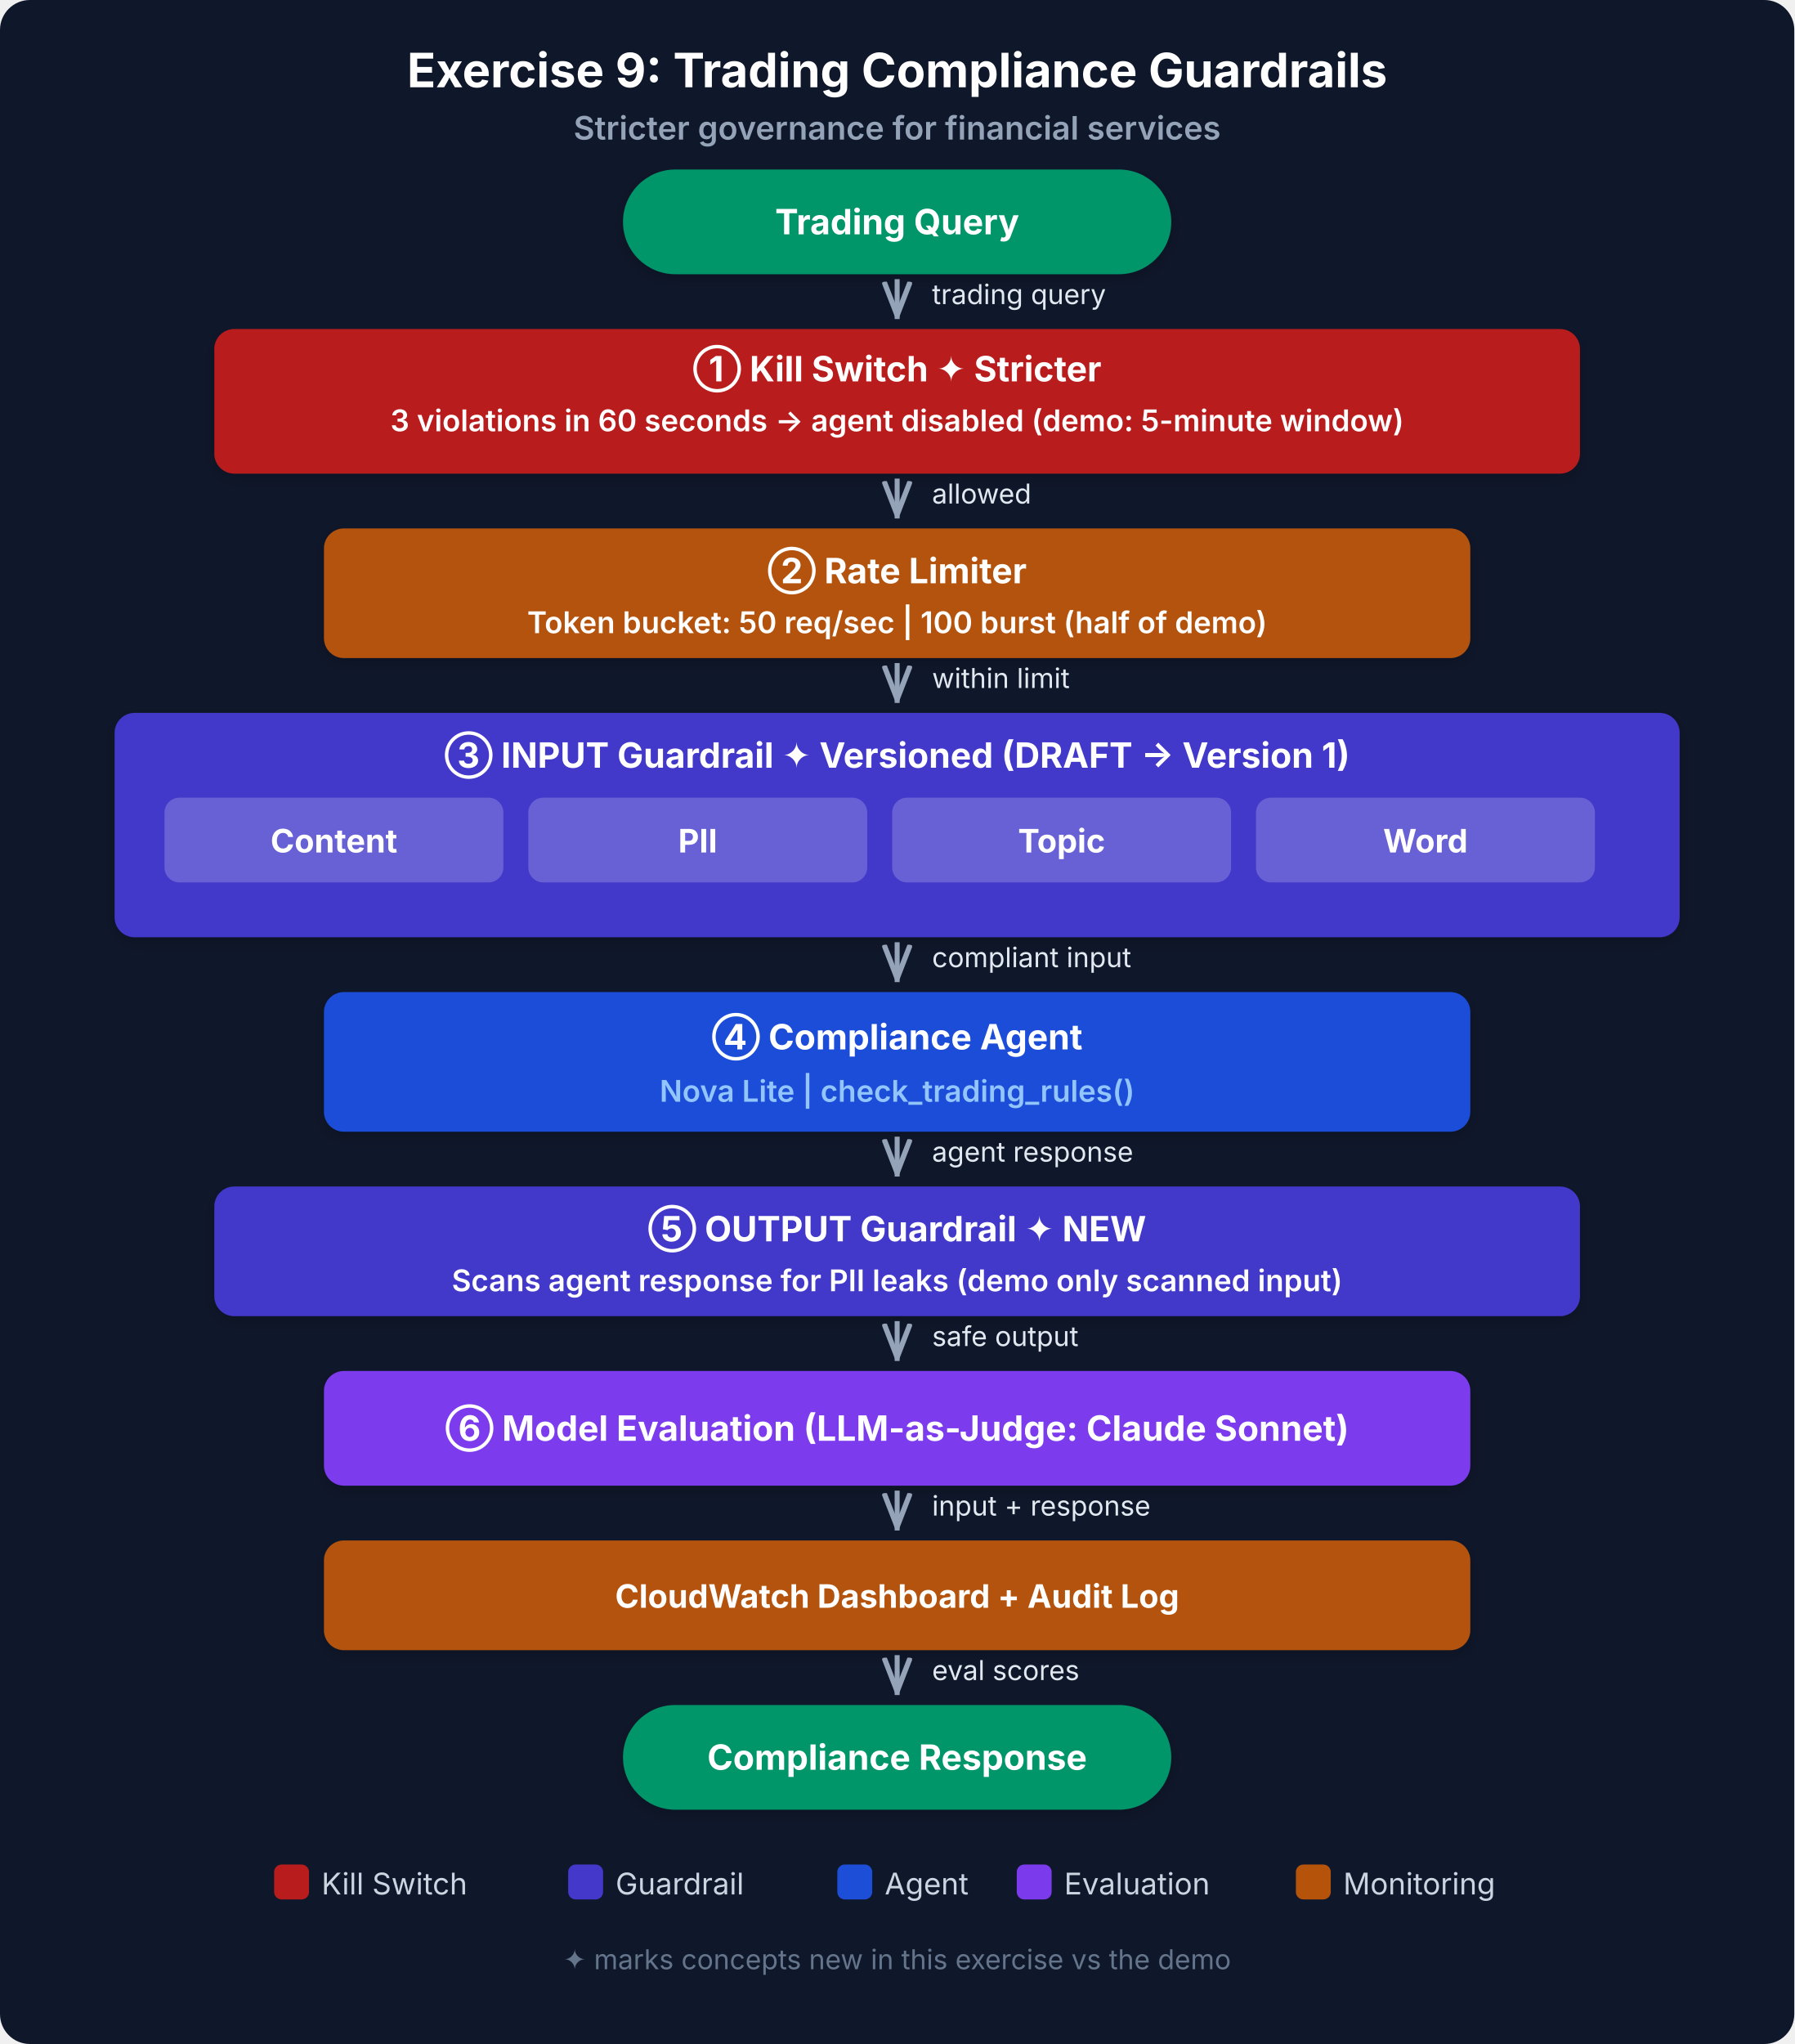
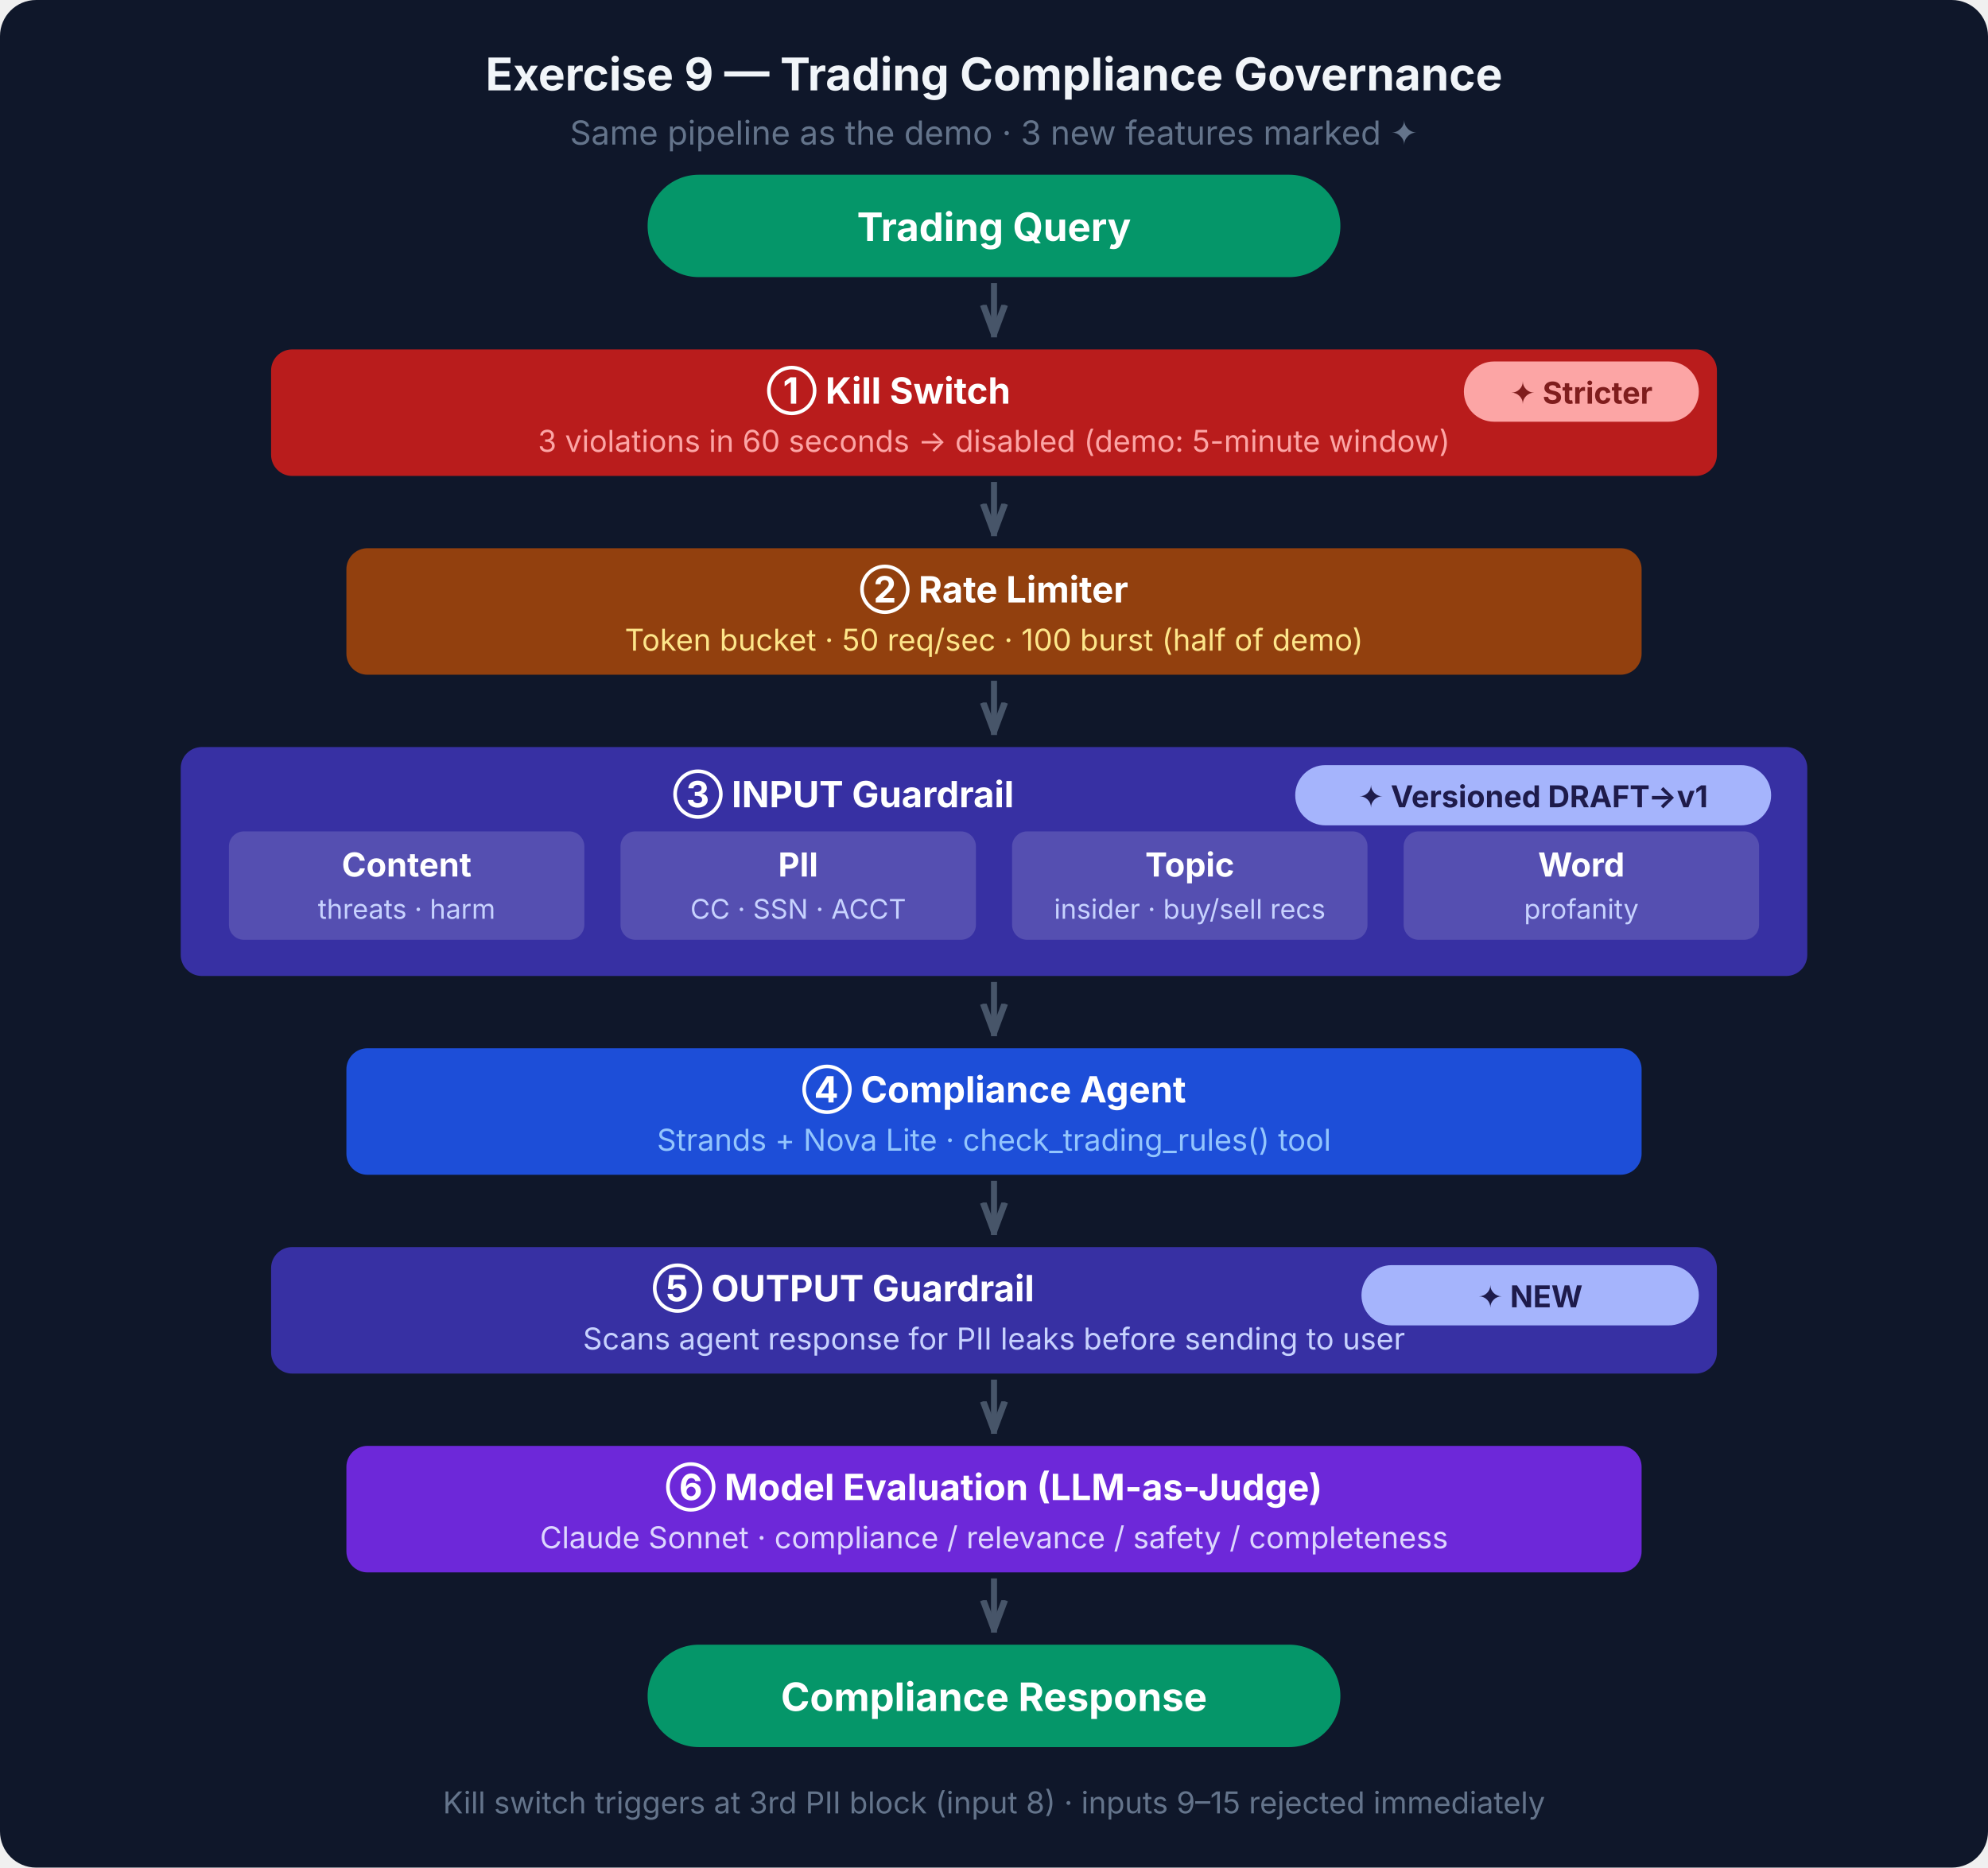
- <svg xmlns="http://www.w3.org/2000/svg" viewBox="0 0 720 820" font-family="system-ui, -apple-system, &quot;Segoe UI&quot;, sans-serif">
+ <svg xmlns="http://www.w3.org/2000/svg" viewBox="0 0 660 620" font-family="system-ui, -apple-system, &quot;Segoe UI&quot;, sans-serif">
  <defs>
-     <filter id="sh" x="-4%" y="-4%" width="108%" height="116%">
-       <feDropShadow dx="0" dy="2" stdDeviation="3" flood-opacity="0.18" />
-     </filter>
-     <marker id="a" viewBox="0 0 10 8" refX="10" refY="4" markerWidth="8" markerHeight="6" orient="auto">
-       <path d="M0,0.5 L9,4 L0,7.5" fill="none" stroke="#94a3b8" stroke-width="1.4" stroke-linejoin="round" />
+     <marker id="a" viewBox="0 0 10 8" refX="9" refY="4" markerWidth="6" markerHeight="5" orient="auto">
+       <path d="M0,1 L8,4 L0,7" fill="none" stroke="#475569" stroke-width="1.8" stroke-linejoin="round" />
    </marker>
  </defs>
-   <rect width="720" height="820" rx="12" fill="#0f172a" />
-   <text x="360" y="35" text-anchor="middle" font-size="19" font-weight="700" fill="#ffffff">Exercise 9: Trading Compliance Guardrails</text>
-   <text x="360" y="56" text-anchor="middle" font-size="13" font-weight="600" fill="#94a3b8">Stricter governance for financial services</text>
-   <rect x="250" y="68" width="220" height="42" rx="21" fill="#059669" filter="url(#sh)" />
-   <text x="360" y="94" text-anchor="middle" font-size="14" font-weight="700" fill="white">Trading Query</text>
-   <line x1="360" y1="112" x2="360" y2="128" stroke="#94a3b8" stroke-width="2" marker-end="url(#a)" />
-   <text x="374" y="122" font-size="11" fill="#e2e8f0">trading query</text>
-   <rect x="86" y="132" width="548" height="58" rx="8" fill="#b91c1c" filter="url(#sh)" />
-   <text x="360" y="153" text-anchor="middle" font-size="14" font-weight="700" fill="white">① Kill Switch  ✦ Stricter</text>
-   <text x="360" y="173" text-anchor="middle" font-size="12" font-weight="600" fill="white">3 violations in 60 seconds → agent disabled  (demo: 5-minute window)</text>
-   <line x1="360" y1="192" x2="360" y2="208" stroke="#94a3b8" stroke-width="2" marker-end="url(#a)" />
-   <text x="374" y="202" font-size="11" fill="#e2e8f0">allowed</text>
-   <rect x="130" y="212" width="460" height="52" rx="8" fill="#b45309" filter="url(#sh)" />
-   <text x="360" y="234" text-anchor="middle" font-size="14" font-weight="700" fill="white">② Rate Limiter</text>
-   <text x="360" y="254" text-anchor="middle" font-size="12" font-weight="600" fill="white">Token bucket: 50 req/sec  |  100 burst  (half of demo)</text>
-   <line x1="360" y1="266" x2="360" y2="282" stroke="#94a3b8" stroke-width="2" marker-end="url(#a)" />
-   <text x="374" y="276" font-size="11" fill="#e2e8f0">within limit</text>
-   <rect x="46" y="286" width="628" height="90" rx="8" fill="#4338ca" filter="url(#sh)" />
-   <text x="360" y="308" text-anchor="middle" font-size="14" font-weight="700" fill="white">③ INPUT Guardrail  ✦ Versioned  (DRAFT → Version 1)</text>
-   <rect x="66" y="320" width="136" height="34" rx="6" fill="rgba(255,255,255,0.2)" />
-   <text x="134" y="342" text-anchor="middle" font-size="13" font-weight="700" fill="white">Content</text>
-   <rect x="212" y="320" width="136" height="34" rx="6" fill="rgba(255,255,255,0.2)" />
-   <text x="280" y="342" text-anchor="middle" font-size="13" font-weight="700" fill="white">PII</text>
-   <rect x="358" y="320" width="136" height="34" rx="6" fill="rgba(255,255,255,0.2)" />
-   <text x="426" y="342" text-anchor="middle" font-size="13" font-weight="700" fill="white">Topic</text>
-   <rect x="504" y="320" width="136" height="34" rx="6" fill="rgba(255,255,255,0.2)" />
-   <text x="572" y="342" text-anchor="middle" font-size="13" font-weight="700" fill="white">Word</text>
-   <line x1="360" y1="378" x2="360" y2="394" stroke="#94a3b8" stroke-width="2" marker-end="url(#a)" />
-   <text x="374" y="388" font-size="11" fill="#e2e8f0">compliant input</text>
-   <rect x="130" y="398" width="460" height="56" rx="8" fill="#1d4ed8" filter="url(#sh)" />
-   <text x="360" y="421" text-anchor="middle" font-size="14" font-weight="700" fill="white">④ Compliance Agent</text>
-   <text x="360" y="442" text-anchor="middle" font-size="12" font-weight="600" fill="#93c5fd">Nova Lite  |  check_trading_rules()</text>
-   <line x1="360" y1="456" x2="360" y2="472" stroke="#94a3b8" stroke-width="2" marker-end="url(#a)" />
-   <text x="374" y="466" font-size="11" fill="#e2e8f0">agent response</text>
-   <rect x="86" y="476" width="548" height="52" rx="8" fill="#4338ca" filter="url(#sh)" />
-   <text x="360" y="498" text-anchor="middle" font-size="14" font-weight="700" fill="white">⑤ OUTPUT Guardrail  ✦ NEW</text>
-   <text x="360" y="518" text-anchor="middle" font-size="12" font-weight="600" fill="white">Scans agent response for PII leaks  (demo only scanned input)</text>
-   <line x1="360" y1="530" x2="360" y2="546" stroke="#94a3b8" stroke-width="2" marker-end="url(#a)" />
-   <text x="374" y="540" font-size="11" fill="#e2e8f0">safe output</text>
-   <rect x="130" y="550" width="460" height="46" rx="8" fill="#7c3aed" filter="url(#sh)" />
-   <text x="360" y="578" text-anchor="middle" font-size="14" font-weight="700" fill="white">⑥ Model Evaluation  (LLM-as-Judge: Claude Sonnet)</text>
-   <line x1="360" y1="598" x2="360" y2="614" stroke="#94a3b8" stroke-width="2" marker-end="url(#a)" />
-   <text x="374" y="608" font-size="11" fill="#e2e8f0">input + response</text>
-   <rect x="130" y="618" width="460" height="44" rx="8" fill="#b45309" filter="url(#sh)" />
-   <text x="360" y="645" text-anchor="middle" font-size="13" font-weight="700" fill="white">CloudWatch Dashboard + Audit Log</text>
-   <line x1="360" y1="664" x2="360" y2="680" stroke="#94a3b8" stroke-width="2" marker-end="url(#a)" />
-   <text x="374" y="674" font-size="11" fill="#e2e8f0">eval scores</text>
-   <rect x="250" y="684" width="220" height="42" rx="21" fill="#059669" filter="url(#sh)" />
-   <text x="360" y="710" text-anchor="middle" font-size="14" font-weight="700" fill="white">Compliance Response</text>
-   <rect x="110" y="748" width="14" height="14" rx="3" fill="#b91c1c" />
-   <text x="129" y="760" font-size="12" fill="#cbd5e1">Kill Switch</text>
-   <rect x="228" y="748" width="14" height="14" rx="3" fill="#4338ca" />
-   <text x="247" y="760" font-size="12" fill="#cbd5e1">Guardrail</text>
-   <rect x="336" y="748" width="14" height="14" rx="3" fill="#1d4ed8" />
-   <text x="355" y="760" font-size="12" fill="#cbd5e1">Agent</text>
-   <rect x="408" y="748" width="14" height="14" rx="3" fill="#7c3aed" />
-   <text x="427" y="760" font-size="12" fill="#cbd5e1">Evaluation</text>
-   <rect x="520" y="748" width="14" height="14" rx="3" fill="#b45309" />
-   <text x="539" y="760" font-size="12" fill="#cbd5e1">Monitoring</text>
-   <text x="360" y="790" text-anchor="middle" font-size="11" fill="#64748b">✦ marks concepts new in this exercise vs the demo</text>
+   <rect width="660" height="620" rx="12" fill="#0f172a" />
+   <text x="330" y="30" text-anchor="middle" font-size="15" font-weight="700" fill="#f1f5f9">Exercise 9 — Trading Compliance Governance</text>
+   <text x="330" y="48" text-anchor="middle" font-size="11" fill="#64748b">Same pipeline as the demo · 3 new features marked ✦</text>
+   <rect x="215" y="58" width="230" height="34" rx="17" fill="#059669" />
+   <text x="330" y="80" text-anchor="middle" font-size="13" font-weight="700" fill="#fff">Trading Query</text>
+   <line x1="330" y1="94" x2="330" y2="112" stroke="#475569" stroke-width="2" marker-end="url(#a)" />
+   <rect x="90" y="116" width="480" height="42" rx="7" fill="#b91c1c" />
+   <text x="295" y="134" text-anchor="middle" font-size="12" font-weight="700" fill="#fff">① Kill Switch</text>
+   <rect x="486" y="120" width="78" height="20" rx="10" fill="#fca5a5" />
+   <text x="525" y="134" text-anchor="middle" font-size="10" font-weight="700" fill="#7f1d1d">✦ Stricter</text>
+   <text x="330" y="150" text-anchor="middle" font-size="10" fill="#fca5a5">3 violations in 60 seconds → disabled (demo: 5-minute window)</text>
+   <line x1="330" y1="160" x2="330" y2="178" stroke="#475569" stroke-width="2" marker-end="url(#a)" />
+   <rect x="115" y="182" width="430" height="42" rx="7" fill="#92400e" />
+   <text x="330" y="200" text-anchor="middle" font-size="12" font-weight="700" fill="#fff">② Rate Limiter</text>
+   <text x="330" y="216" text-anchor="middle" font-size="10" fill="#fde68a">Token bucket · 50 req/sec · 100 burst (half of demo)</text>
+   <line x1="330" y1="226" x2="330" y2="244" stroke="#475569" stroke-width="2" marker-end="url(#a)" />
+   <rect x="60" y="248" width="540" height="76" rx="7" fill="#3730a3" />
+   <text x="280" y="268" text-anchor="middle" font-size="12" font-weight="700" fill="#fff">③ INPUT Guardrail</text>
+   <rect x="430" y="254" width="158" height="20" rx="10" fill="#a5b4fc" />
+   <text x="509" y="268" text-anchor="middle" font-size="10" font-weight="700" fill="#1e1b4b">✦ Versioned DRAFT→v1</text>
+   <rect x="76" y="276" width="118" height="36" rx="5" fill="rgba(255,255,255,0.15)" />
+   <text x="135" y="291" text-anchor="middle" font-size="11" font-weight="700" fill="#fff">Content</text>
+   <text x="135" y="305" text-anchor="middle" font-size="9" fill="#c7d2fe">threats · harm</text>
+   <rect x="206" y="276" width="118" height="36" rx="5" fill="rgba(255,255,255,0.15)" />
+   <text x="265" y="291" text-anchor="middle" font-size="11" font-weight="700" fill="#fff">PII</text>
+   <text x="265" y="305" text-anchor="middle" font-size="9" fill="#c7d2fe">CC · SSN · ACCT</text>
+   <rect x="336" y="276" width="118" height="36" rx="5" fill="rgba(255,255,255,0.15)" />
+   <text x="395" y="291" text-anchor="middle" font-size="11" font-weight="700" fill="#fff">Topic</text>
+   <text x="395" y="305" text-anchor="middle" font-size="9" fill="#c7d2fe">insider · buy/sell recs</text>
+   <rect x="466" y="276" width="118" height="36" rx="5" fill="rgba(255,255,255,0.15)" />
+   <text x="525" y="291" text-anchor="middle" font-size="11" font-weight="700" fill="#fff">Word</text>
+   <text x="525" y="305" text-anchor="middle" font-size="9" fill="#c7d2fe">profanity</text>
+   <line x1="330" y1="326" x2="330" y2="344" stroke="#475569" stroke-width="2" marker-end="url(#a)" />
+   <rect x="115" y="348" width="430" height="42" rx="7" fill="#1d4ed8" />
+   <text x="330" y="366" text-anchor="middle" font-size="12" font-weight="700" fill="#fff">④ Compliance Agent</text>
+   <text x="330" y="382" text-anchor="middle" font-size="10" fill="#93c5fd">Strands + Nova Lite · check_trading_rules() tool</text>
+   <line x1="330" y1="392" x2="330" y2="410" stroke="#475569" stroke-width="2" marker-end="url(#a)" />
+   <rect x="90" y="414" width="480" height="42" rx="7" fill="#3730a3" />
+   <text x="280" y="432" text-anchor="middle" font-size="12" font-weight="700" fill="#fff">⑤ OUTPUT Guardrail</text>
+   <rect x="452" y="420" width="112" height="20" rx="10" fill="#a5b4fc" />
+   <text x="508" y="434" text-anchor="middle" font-size="10" font-weight="700" fill="#1e1b4b">✦ NEW</text>
+   <text x="330" y="448" text-anchor="middle" font-size="10" fill="#c7d2fe">Scans agent response for PII leaks before sending to user</text>
+   <line x1="330" y1="458" x2="330" y2="476" stroke="#475569" stroke-width="2" marker-end="url(#a)" />
+   <rect x="115" y="480" width="430" height="42" rx="7" fill="#6d28d9" />
+   <text x="330" y="498" text-anchor="middle" font-size="12" font-weight="700" fill="#fff">⑥ Model Evaluation (LLM-as-Judge)</text>
+   <text x="330" y="514" text-anchor="middle" font-size="10" fill="#ddd6fe">Claude Sonnet · compliance / relevance / safety / completeness</text>
+   <line x1="330" y1="524" x2="330" y2="542" stroke="#475569" stroke-width="2" marker-end="url(#a)" />
+   <rect x="215" y="546" width="230" height="34" rx="17" fill="#059669" />
+   <text x="330" y="568" text-anchor="middle" font-size="13" font-weight="700" fill="#fff">Compliance Response</text>
+   <text x="330" y="602" text-anchor="middle" font-size="10" fill="#64748b">Kill switch triggers at 3rd PII block (input 8) · inputs 9–15 rejected immediately</text>
</svg>
